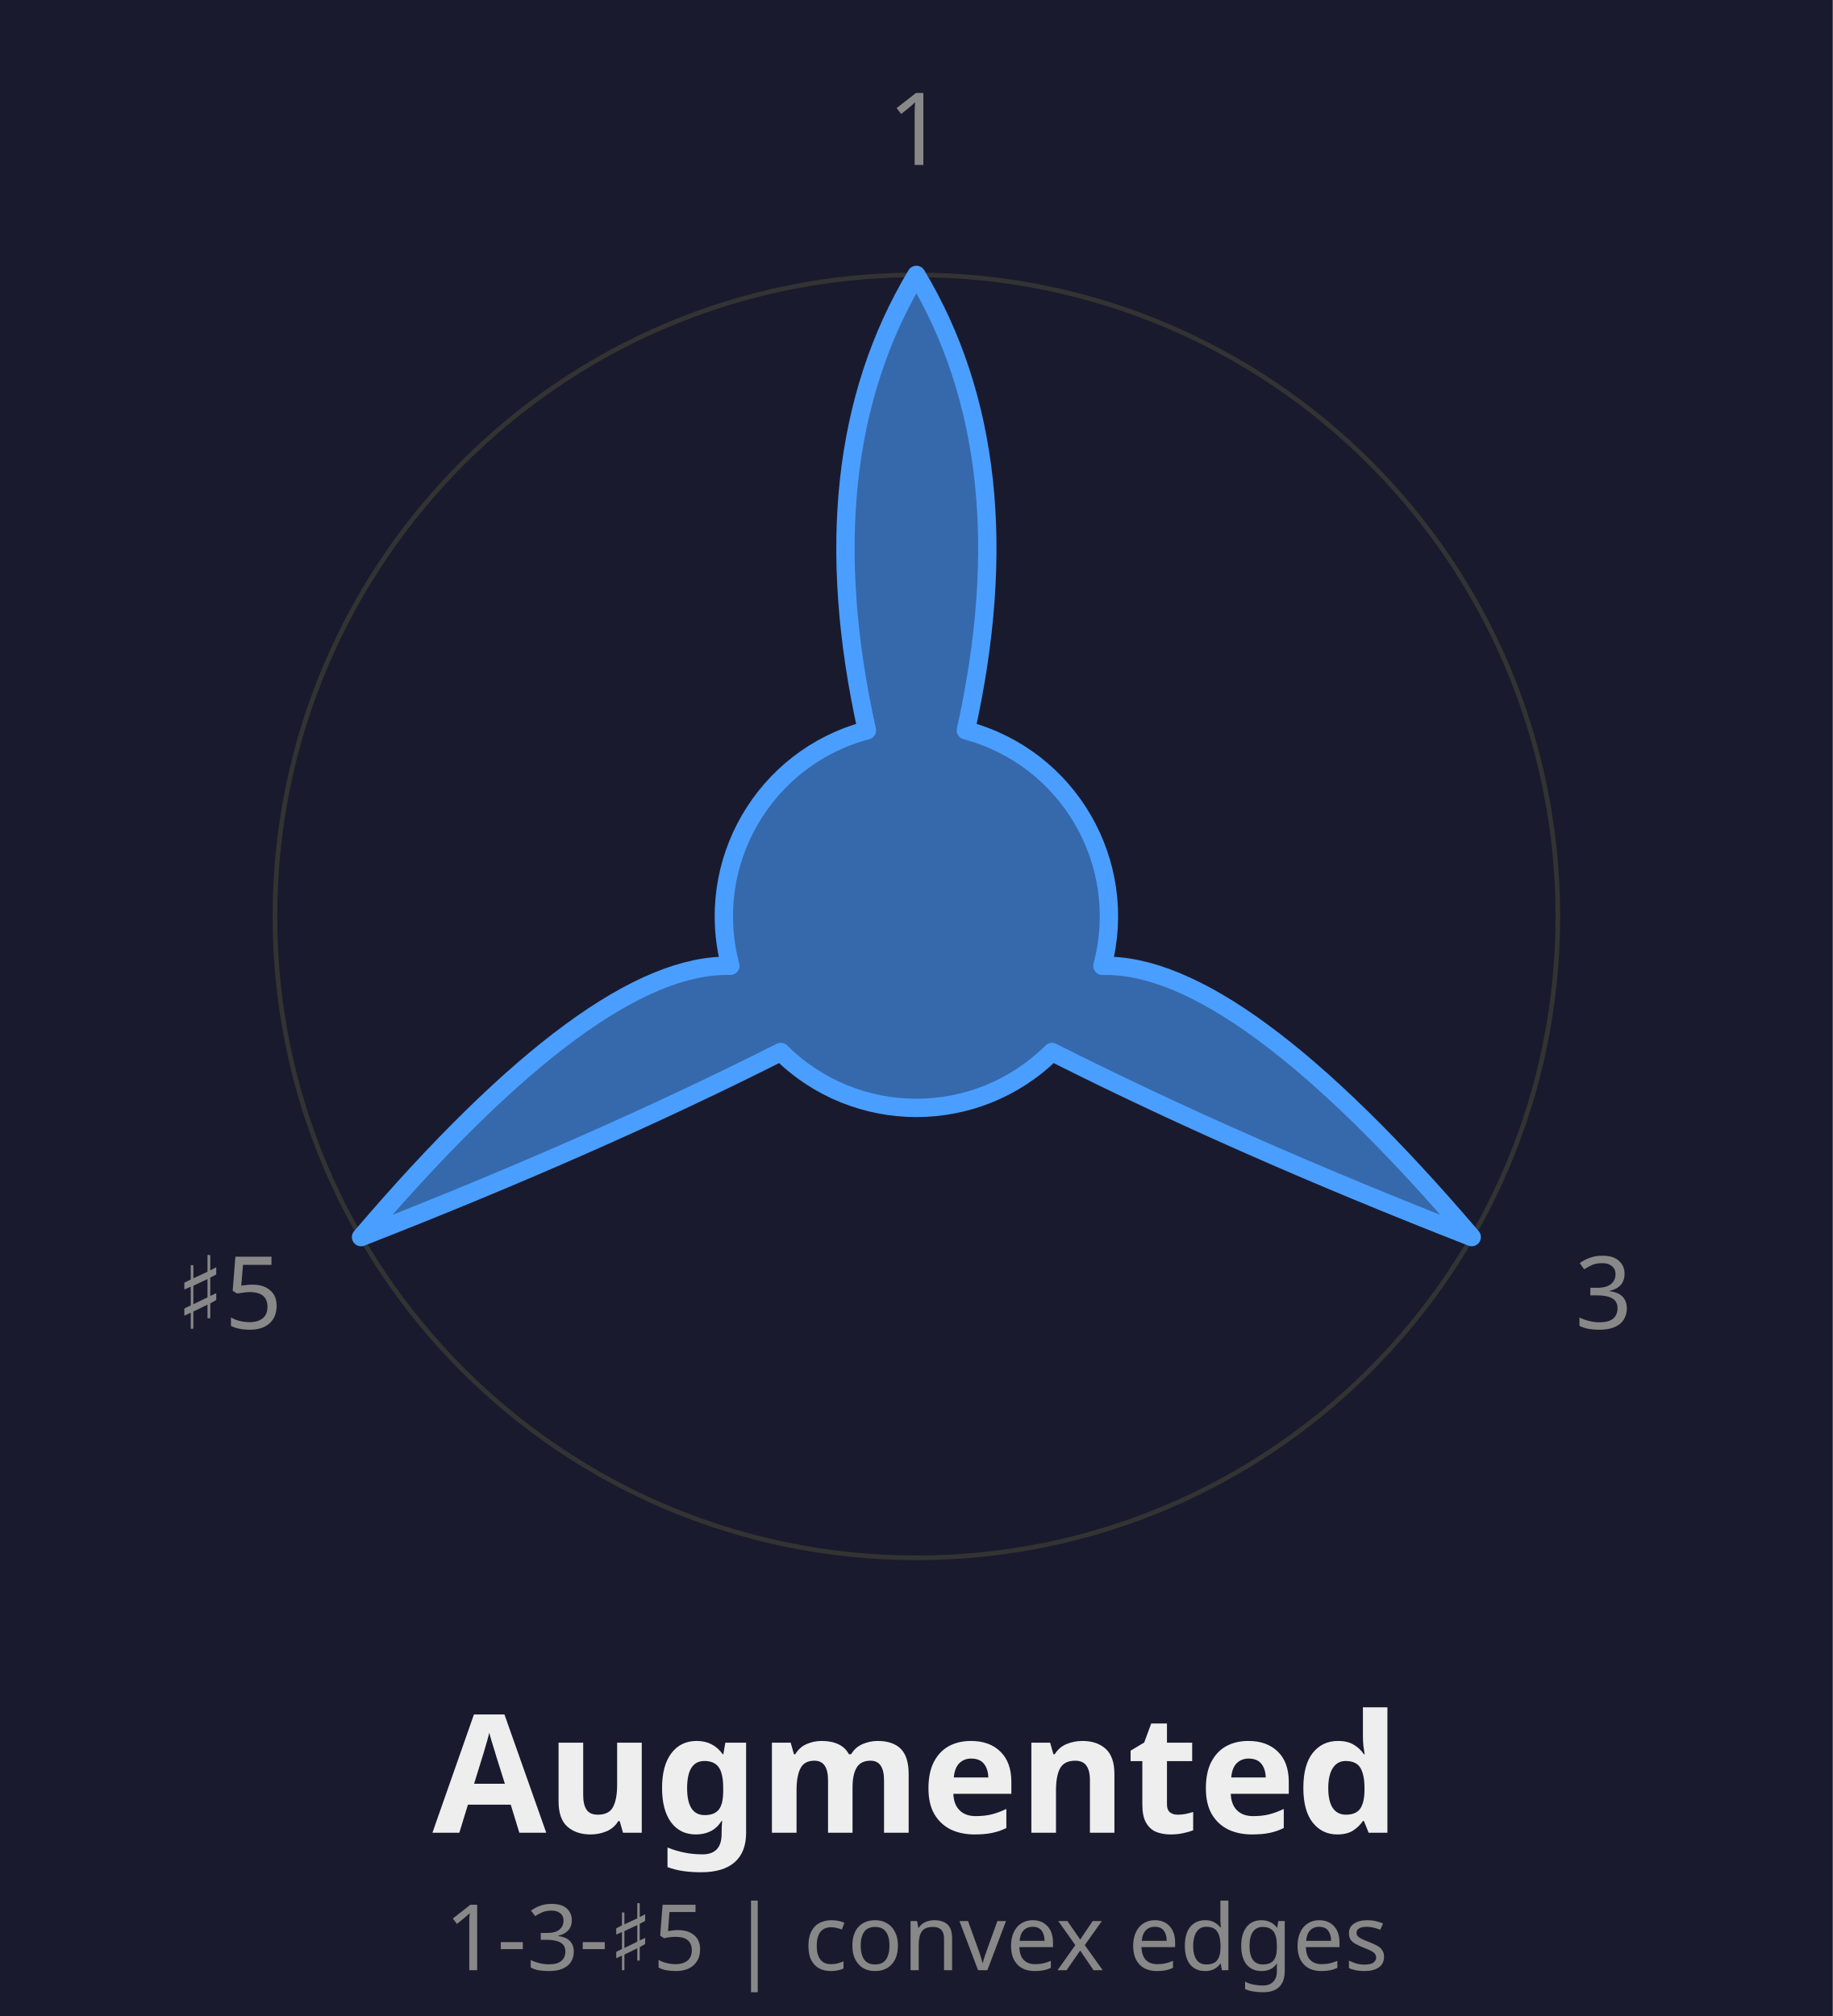
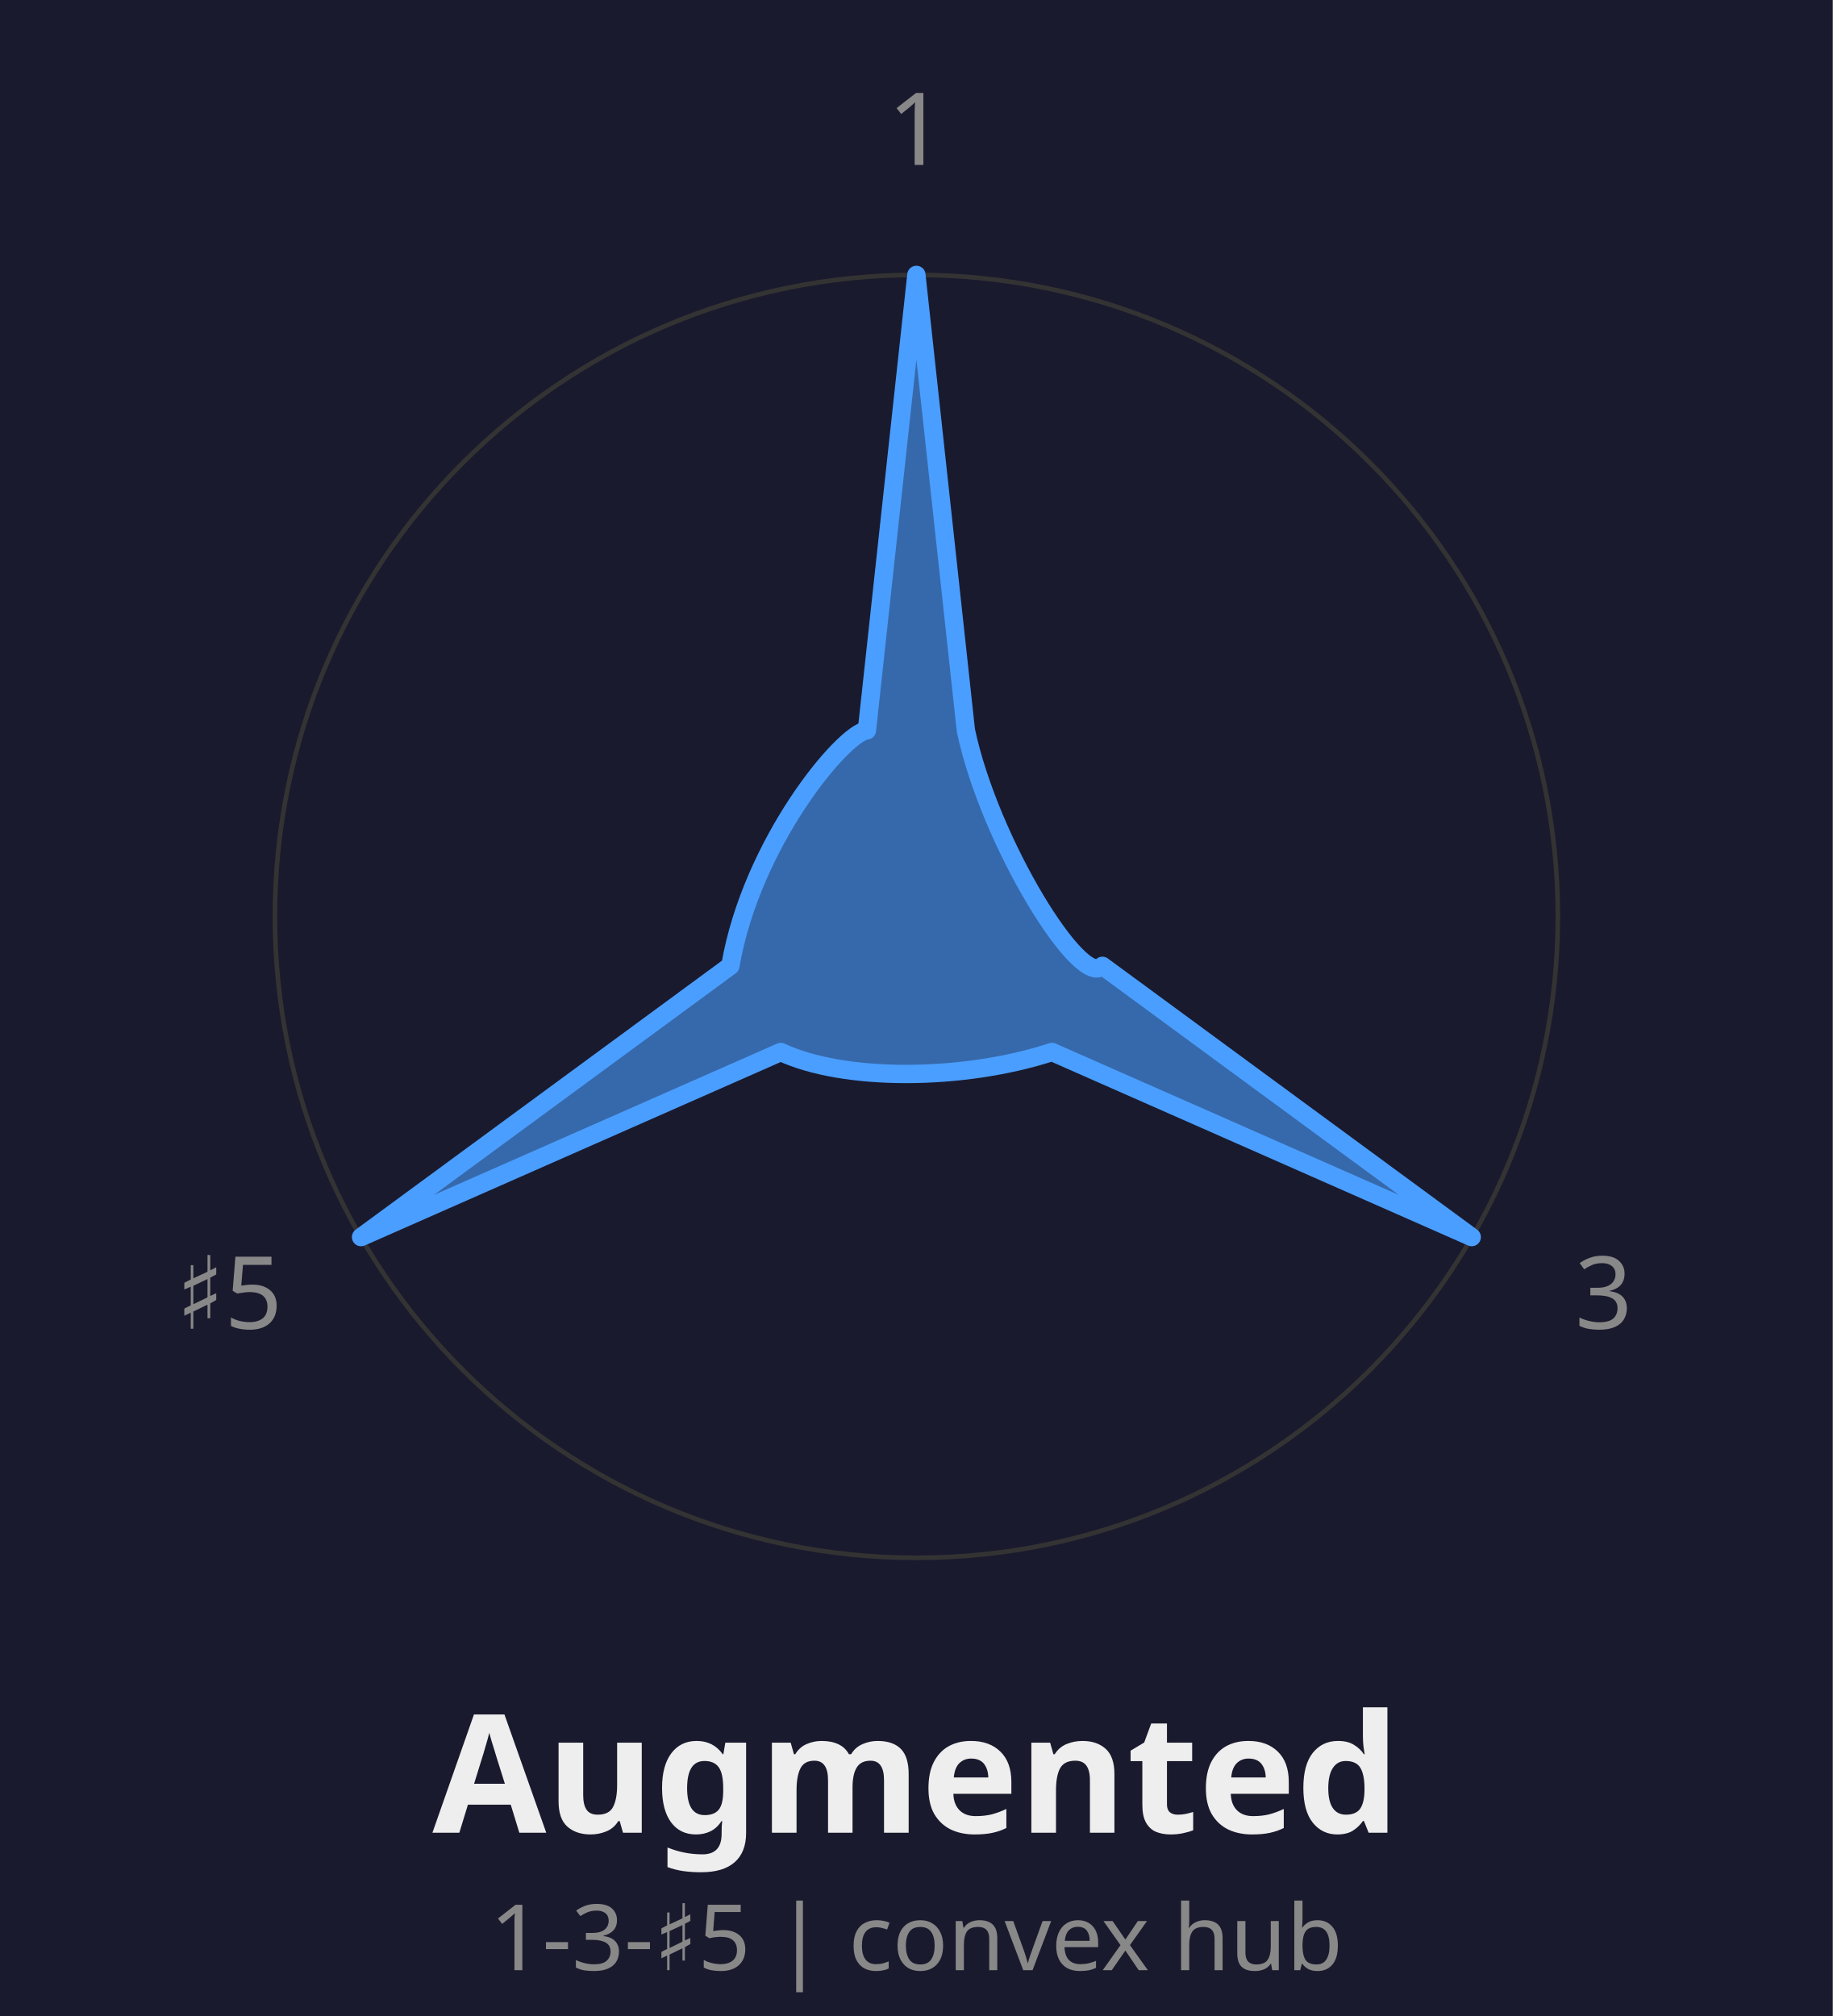
<svg xmlns="http://www.w3.org/2000/svg" width="200" height="220" viewBox="0 0 200 220">
  <rect width="200" height="220" fill="#1a1a2e" />
  <circle cx="100" cy="100" r="70" fill="none" stroke="#333" stroke-width="0.5" />
-   <path d="M 94.6 79.7            Q 88 50 100 30            Q 112 50 105.4 79.7            A 21 21 0 0 1 120.3 105.4            Q 135 105 160.6 135            Q 135 125 114.8 114.8            A 21 21 0 0 1 85.2 114.8            Q 65 125 39.4 135            Q 65 105 79.7 105.4            A 21 21 0 0 1 94.6 79.7 Z" fill="#4a9eff" fill-opacity="0.6" stroke="#4a9eff" stroke-width="2" stroke-linejoin="round" />
+   <path d="M 94.6 79.7            L 100 30            L 105.4 79.7            C 108 92 118 108 120.3 105.4            L 160.6 135            L 114.8 114.8            C 105 118 92 118 85.2 114.8            L 39.4 135            L 79.7 105.4            C 82 92 92 80 94.6 79.7 Z" fill="#4a9eff" fill-opacity="0.6" stroke="#4a9eff" stroke-width="2" stroke-linejoin="round" />
  <text x="100" y="18" text-anchor="middle" fill="#888" font-size="11" font-family="system-ui">1</text>
  <text x="175" y="145" text-anchor="middle" fill="#888" font-size="11" font-family="system-ui">3</text>
  <text x="25" y="145" text-anchor="middle" fill="#888" font-size="11" font-family="system-ui">♯5</text>
  <text x="100" y="200" text-anchor="middle" fill="#eee" font-size="18" font-weight="bold" font-family="system-ui">Augmented</text>
-   <text x="100" y="215" text-anchor="middle" fill="#888" font-size="10" font-family="system-ui">1-3-♯5 | convex edges</text>
+   <text x="100" y="215" text-anchor="middle" fill="#888" font-size="10" font-family="system-ui">1-3-♯5 | convex hub</text>
</svg>
